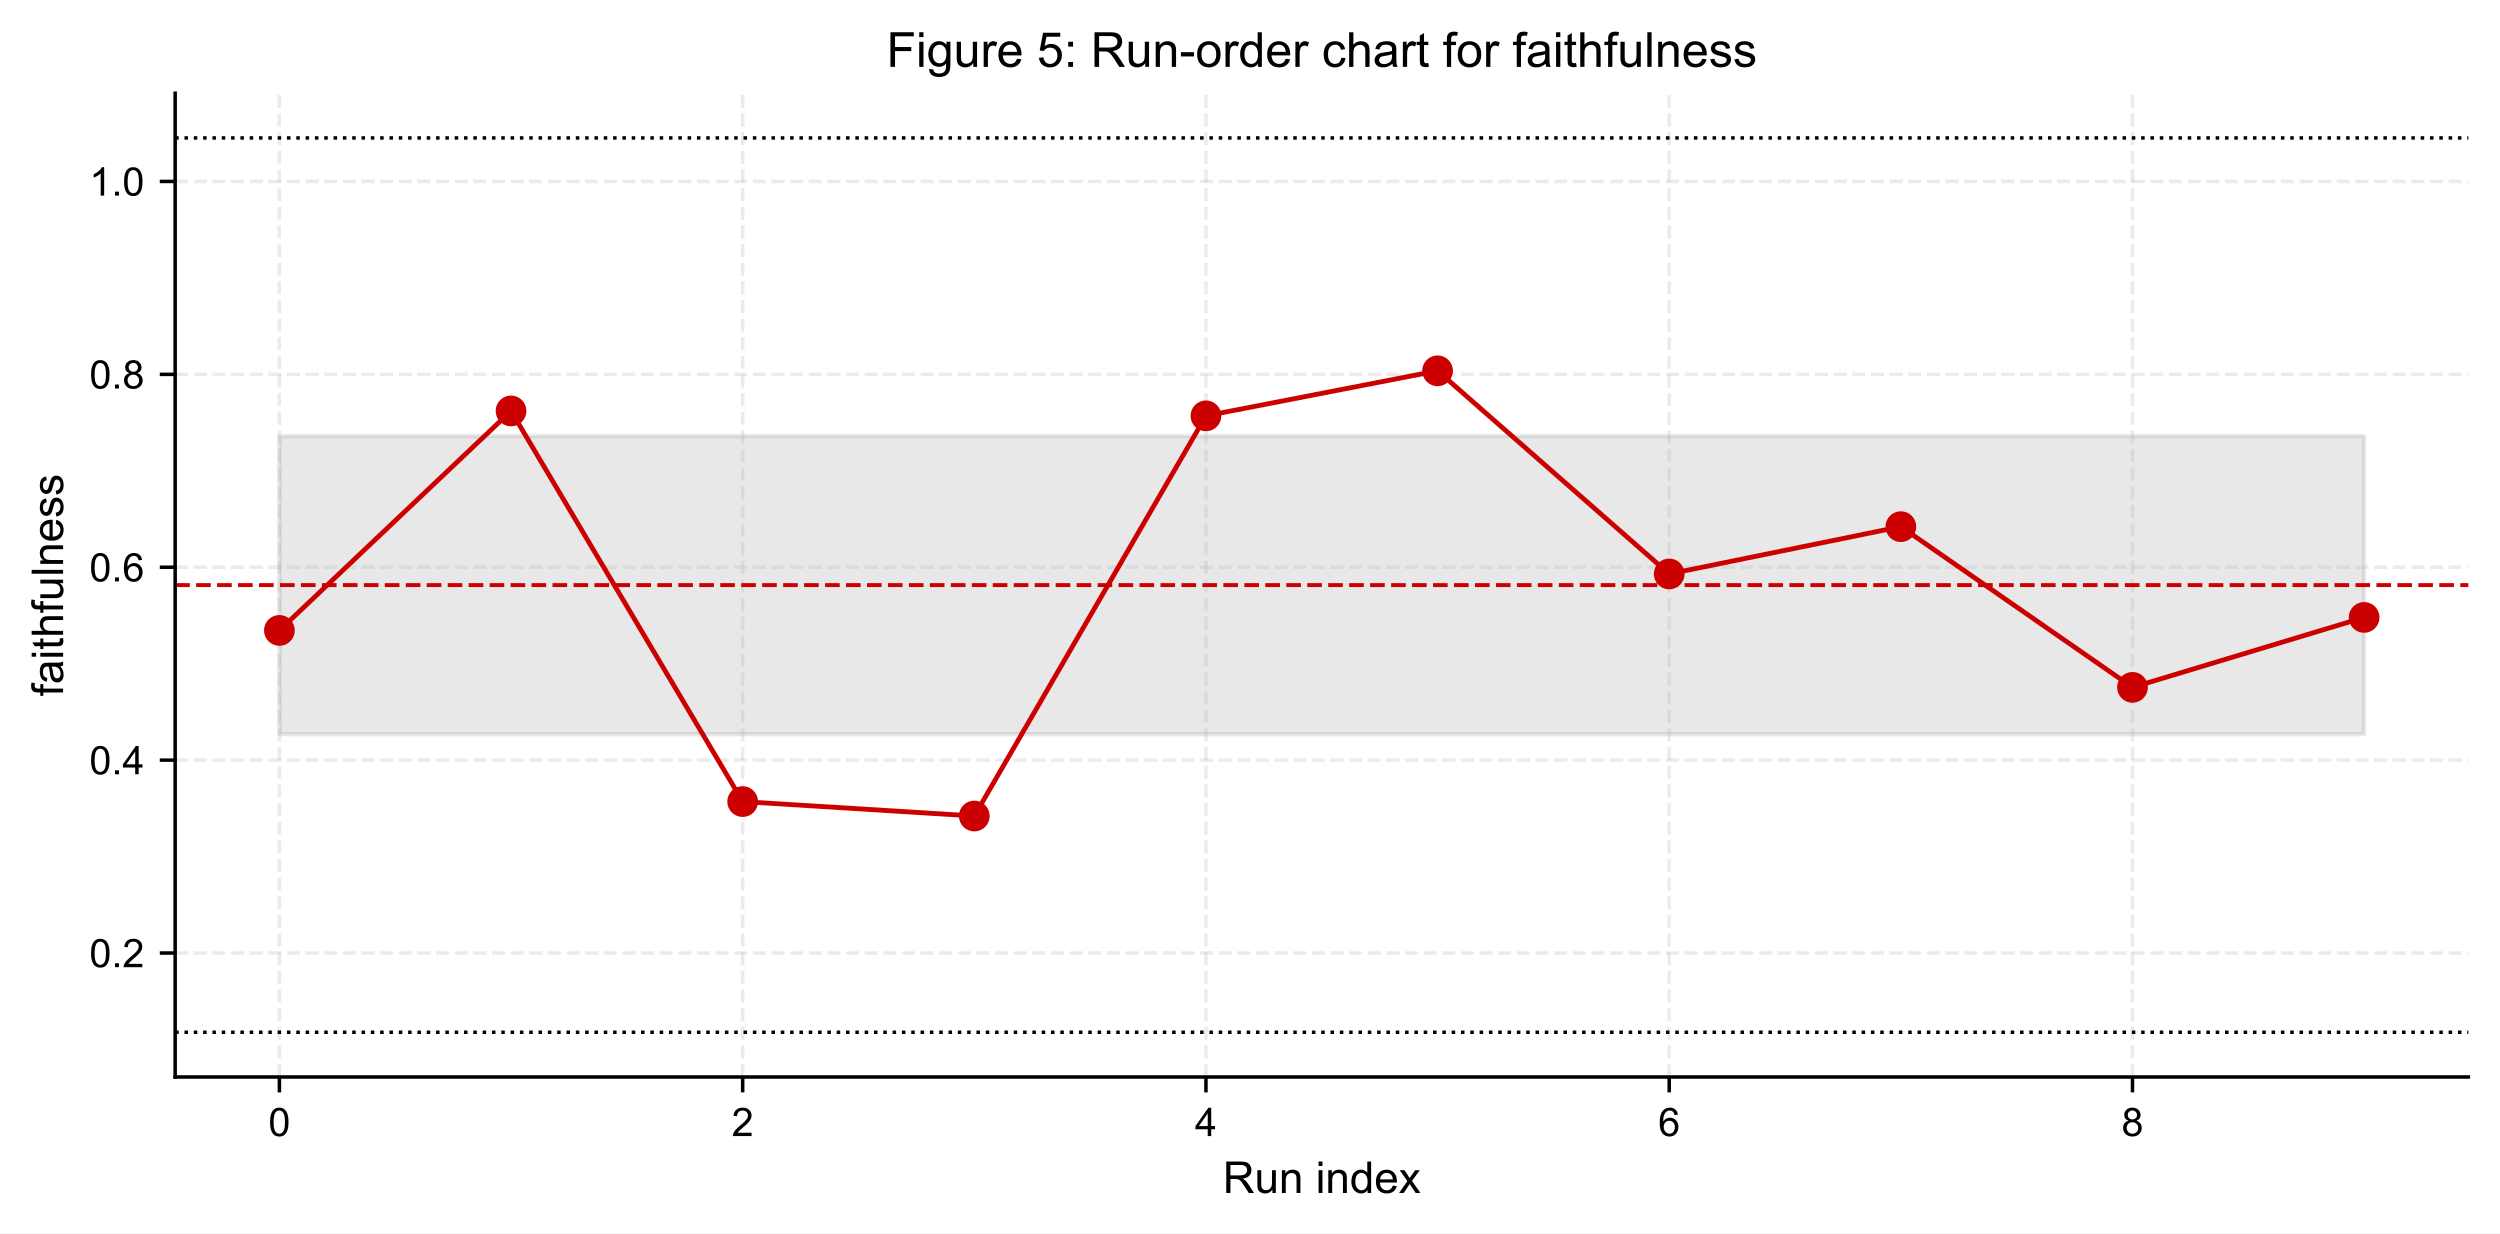
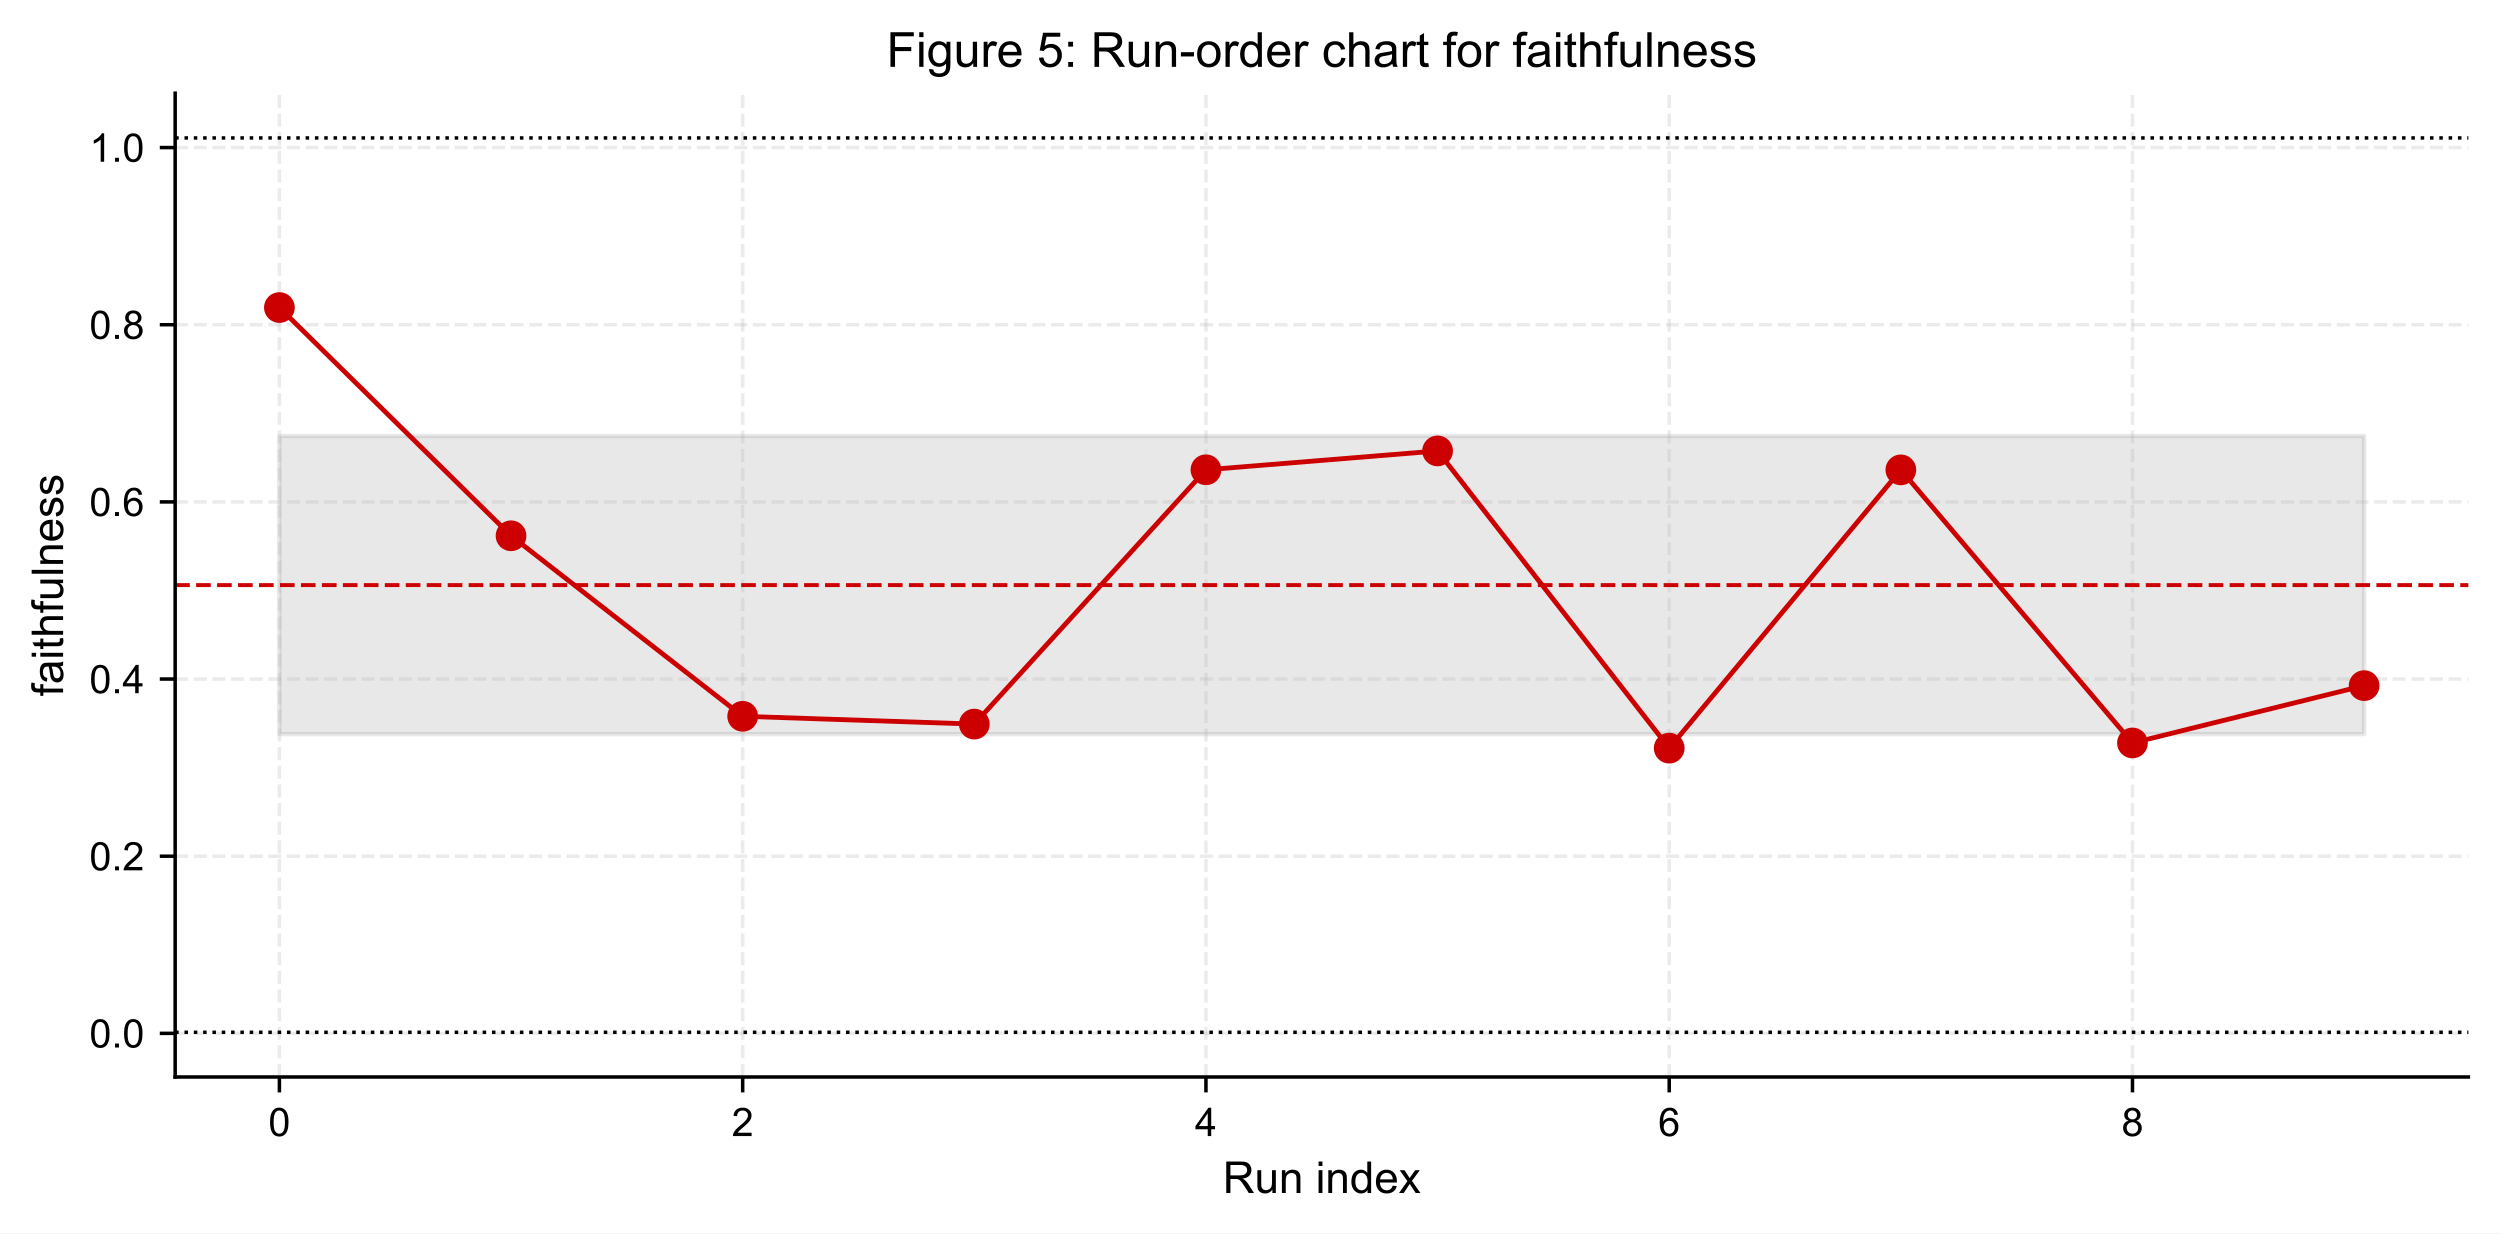
<svg xmlns="http://www.w3.org/2000/svg" xmlns:xlink="http://www.w3.org/1999/xlink" width="568.825pt" height="280.624pt" viewBox="0 0 568.825 280.624" version="1.1">
  <defs>
    <style type="text/css">*{stroke-linejoin: round; stroke-linecap: butt}</style>
  </defs>
  <g id="figure_1">
    <g id="patch_1">
      <path d="M 0 280.624  L 568.825 280.624  L 568.825 0  L 0 0  z " style="fill: #ffffff" />
    </g>
    <g id="axes_1">
      <g id="patch_2">
        <path d="M 39.855 245.048  L 561.625 245.048  L 561.625 21.208  L 39.855 21.208  z " style="fill: #ffffff" />
      </g>
      <g id="FillBetweenPolyCollection_1">
        <defs>
-           <path id="mda9b3f5dcf" d="M 63.572 -181.411  L 63.572 -113.581  L 116.276 -113.581  L 168.98 -113.581  L 221.684 -113.581  L 274.388 -113.581  L 327.092 -113.581  L 379.796 -113.581  L 432.5 -113.581  L 485.204 -113.581  L 537.908 -113.581  L 537.908 -181.411  L 537.908 -181.411  L 485.204 -181.411  L 432.5 -181.411  L 379.796 -181.411  L 327.092 -181.411  L 274.388 -181.411  L 221.684 -181.411  L 168.98 -181.411  L 116.276 -181.411  L 63.572 -181.411  z " style="stroke: #808080; stroke-opacity: 0.18" />
+           <path id="m9ef8d8606f" d="M 63.572 -181.411  L 63.572 -113.581  L 116.276 -113.581  L 168.98 -113.581  L 221.684 -113.581  L 274.388 -113.581  L 327.092 -113.581  L 379.796 -113.581  L 432.5 -113.581  L 485.204 -113.581  L 537.908 -113.581  L 537.908 -181.411  L 537.908 -181.411  L 485.204 -181.411  L 432.5 -181.411  L 379.796 -181.411  L 327.092 -181.411  L 274.388 -181.411  L 221.684 -181.411  L 168.98 -181.411  L 116.276 -181.411  L 63.572 -181.411  z " style="stroke: #808080; stroke-opacity: 0.18" />
        </defs>
-         <g clip-path="url(#pba02973e08)">
-           <use xlink:href="#mda9b3f5dcf" x="0" y="280.624" style="fill: #808080; fill-opacity: 0.18; stroke: #808080; stroke-opacity: 0.18" />
+         <g clip-path="url(#pd6c5fe3e87)">
+           <use xlink:href="#m9ef8d8606f" x="0" y="280.624" style="fill: #808080; fill-opacity: 0.18; stroke: #808080; stroke-opacity: 0.18" />
        </g>
      </g>
      <g id="matplotlib.axis_1">
        <g id="xtick_1">
          <g id="line2d_1">
-             <path d="M 63.572 245.048  L 63.572 21.208  " clip-path="url(#pba02973e08)" style="fill: none; stroke-dasharray: 2.96,1.28; stroke-dashoffset: 0; stroke: #b0b0b0; stroke-opacity: 0.25; stroke-width: 0.8" />
+             <path d="M 63.572 245.048  L 63.572 21.208  " clip-path="url(#pd6c5fe3e87)" style="fill: none; stroke-dasharray: 2.96,1.28; stroke-dashoffset: 0; stroke: #b0b0b0; stroke-opacity: 0.25; stroke-width: 0.8" />
          </g>
          <g id="line2d_2">
            <defs>
-               <path id="m760d35478d" d="M 0 0  L 0 3.5  " style="stroke: #000000; stroke-width: 0.8" />
+               <path id="m9d6b21da85" d="M 0 0  L 0 3.5  " style="stroke: #000000; stroke-width: 0.8" />
            </defs>
            <g>
-               <use xlink:href="#m760d35478d" x="63.572" y="245.048" style="stroke: #000000; stroke-width: 0.8" />
+               <use xlink:href="#m9d6b21da85" x="63.572" y="245.048" style="stroke: #000000; stroke-width: 0.8" />
            </g>
          </g>
          <g id="text_1">
            <g transform="translate(61.06971 258.4897) scale(0.09 -0.09)">
              <defs>
                <path id="ArialMT-30" d="M 266 2259  Q 266 3072 433 3567  Q 600 4063 929 4331  Q 1259 4600 1759 4600  Q 2128 4600 2406 4451  Q 2684 4303 2865 4023  Q 3047 3744 3150 3342  Q 3253 2941 3253 2259  Q 3253 1453 3087 958  Q 2922 463 2592 192  Q 2263 -78 1759 -78  Q 1097 -78 719 397  Q 266 969 266 2259  z M 844 2259  Q 844 1131 1108 757  Q 1372 384 1759 384  Q 2147 384 2411 759  Q 2675 1134 2675 2259  Q 2675 3391 2411 3762  Q 2147 4134 1753 4134  Q 1366 4134 1134 3806  Q 844 3388 844 2259  z " transform="scale(0.015625)" />
              </defs>
              <use xlink:href="#ArialMT-30" />
            </g>
          </g>
        </g>
        <g id="xtick_2">
          <g id="line2d_3">
-             <path d="M 168.98 245.048  L 168.98 21.208  " clip-path="url(#pba02973e08)" style="fill: none; stroke-dasharray: 2.96,1.28; stroke-dashoffset: 0; stroke: #b0b0b0; stroke-opacity: 0.25; stroke-width: 0.8" />
+             <path d="M 168.98 245.048  L 168.98 21.208  " clip-path="url(#pd6c5fe3e87)" style="fill: none; stroke-dasharray: 2.96,1.28; stroke-dashoffset: 0; stroke: #b0b0b0; stroke-opacity: 0.25; stroke-width: 0.8" />
          </g>
          <g id="line2d_4">
            <g>
-               <use xlink:href="#m760d35478d" x="168.98" y="245.048" style="stroke: #000000; stroke-width: 0.8" />
+               <use xlink:href="#m9d6b21da85" x="168.98" y="245.048" style="stroke: #000000; stroke-width: 0.8" />
            </g>
          </g>
          <g id="text_2">
            <g transform="translate(166.4778 258.4897) scale(0.09 -0.09)">
              <defs>
                <path id="ArialMT-32" d="M 3222 541  L 3222 0  L 194 0  Q 188 203 259 391  Q 375 700 629 1000  Q 884 1300 1366 1694  Q 2113 2306 2375 2664  Q 2638 3022 2638 3341  Q 2638 3675 2398 3904  Q 2159 4134 1775 4134  Q 1369 4134 1125 3890  Q 881 3647 878 3216  L 300 3275  Q 359 3922 746 4261  Q 1134 4600 1788 4600  Q 2447 4600 2831 4234  Q 3216 3869 3216 3328  Q 3216 3053 3103 2787  Q 2991 2522 2730 2228  Q 2469 1934 1863 1422  Q 1356 997 1212 845  Q 1069 694 975 541  L 3222 541  z " transform="scale(0.015625)" />
              </defs>
              <use xlink:href="#ArialMT-32" />
            </g>
          </g>
        </g>
        <g id="xtick_3">
          <g id="line2d_5">
-             <path d="M 274.388 245.048  L 274.388 21.208  " clip-path="url(#pba02973e08)" style="fill: none; stroke-dasharray: 2.96,1.28; stroke-dashoffset: 0; stroke: #b0b0b0; stroke-opacity: 0.25; stroke-width: 0.8" />
+             <path d="M 274.388 245.048  L 274.388 21.208  " clip-path="url(#pd6c5fe3e87)" style="fill: none; stroke-dasharray: 2.96,1.28; stroke-dashoffset: 0; stroke: #b0b0b0; stroke-opacity: 0.25; stroke-width: 0.8" />
          </g>
          <g id="line2d_6">
            <g>
-               <use xlink:href="#m760d35478d" x="274.388" y="245.048" style="stroke: #000000; stroke-width: 0.8" />
+               <use xlink:href="#m9d6b21da85" x="274.388" y="245.048" style="stroke: #000000; stroke-width: 0.8" />
            </g>
          </g>
          <g id="text_3">
            <g transform="translate(271.8859 258.4897) scale(0.09 -0.09)">
              <defs>
                <path id="ArialMT-34" d="M 2069 0  L 2069 1097  L 81 1097  L 81 1613  L 2172 4581  L 2631 4581  L 2631 1613  L 3250 1613  L 3250 1097  L 2631 1097  L 2631 0  L 2069 0  z M 2069 1613  L 2069 3678  L 634 1613  L 2069 1613  z " transform="scale(0.015625)" />
              </defs>
              <use xlink:href="#ArialMT-34" />
            </g>
          </g>
        </g>
        <g id="xtick_4">
          <g id="line2d_7">
-             <path d="M 379.796 245.048  L 379.796 21.208  " clip-path="url(#pba02973e08)" style="fill: none; stroke-dasharray: 2.96,1.28; stroke-dashoffset: 0; stroke: #b0b0b0; stroke-opacity: 0.25; stroke-width: 0.8" />
+             <path d="M 379.796 245.048  L 379.796 21.208  " clip-path="url(#pd6c5fe3e87)" style="fill: none; stroke-dasharray: 2.96,1.28; stroke-dashoffset: 0; stroke: #b0b0b0; stroke-opacity: 0.25; stroke-width: 0.8" />
          </g>
          <g id="line2d_8">
            <g>
-               <use xlink:href="#m760d35478d" x="379.796" y="245.048" style="stroke: #000000; stroke-width: 0.8" />
+               <use xlink:href="#m9d6b21da85" x="379.796" y="245.048" style="stroke: #000000; stroke-width: 0.8" />
            </g>
          </g>
          <g id="text_4">
            <g transform="translate(377.294 258.4897) scale(0.09 -0.09)">
              <defs>
                <path id="ArialMT-36" d="M 3184 3459  L 2625 3416  Q 2550 3747 2413 3897  Q 2184 4138 1850 4138  Q 1581 4138 1378 3988  Q 1113 3794 959 3422  Q 806 3050 800 2363  Q 1003 2672 1297 2822  Q 1591 2972 1913 2972  Q 2475 2972 2870 2558  Q 3266 2144 3266 1488  Q 3266 1056 3080 686  Q 2894 316 2569 119  Q 2244 -78 1831 -78  Q 1128 -78 684 439  Q 241 956 241 2144  Q 241 3472 731 4075  Q 1159 4600 1884 4600  Q 2425 4600 2770 4297  Q 3116 3994 3184 3459  z M 888 1484  Q 888 1194 1011 928  Q 1134 663 1356 523  Q 1578 384 1822 384  Q 2178 384 2434 671  Q 2691 959 2691 1453  Q 2691 1928 2437 2201  Q 2184 2475 1800 2475  Q 1419 2475 1153 2201  Q 888 1928 888 1484  z " transform="scale(0.015625)" />
              </defs>
              <use xlink:href="#ArialMT-36" />
            </g>
          </g>
        </g>
        <g id="xtick_5">
          <g id="line2d_9">
-             <path d="M 485.204 245.048  L 485.204 21.208  " clip-path="url(#pba02973e08)" style="fill: none; stroke-dasharray: 2.96,1.28; stroke-dashoffset: 0; stroke: #b0b0b0; stroke-opacity: 0.25; stroke-width: 0.8" />
+             <path d="M 485.204 245.048  L 485.204 21.208  " clip-path="url(#pd6c5fe3e87)" style="fill: none; stroke-dasharray: 2.96,1.28; stroke-dashoffset: 0; stroke: #b0b0b0; stroke-opacity: 0.25; stroke-width: 0.8" />
          </g>
          <g id="line2d_10">
            <g>
-               <use xlink:href="#m760d35478d" x="485.204" y="245.048" style="stroke: #000000; stroke-width: 0.8" />
+               <use xlink:href="#m9d6b21da85" x="485.204" y="245.048" style="stroke: #000000; stroke-width: 0.8" />
            </g>
          </g>
          <g id="text_5">
            <g transform="translate(482.702 258.4897) scale(0.09 -0.09)">
              <defs>
                <path id="ArialMT-38" d="M 1131 2484  Q 781 2613 612 2850  Q 444 3088 444 3419  Q 444 3919 803 4259  Q 1163 4600 1759 4600  Q 2359 4600 2725 4251  Q 3091 3903 3091 3403  Q 3091 3084 2923 2848  Q 2756 2613 2416 2484  Q 2838 2347 3058 2040  Q 3278 1734 3278 1309  Q 3278 722 2862 322  Q 2447 -78 1769 -78  Q 1091 -78 675 323  Q 259 725 259 1325  Q 259 1772 486 2073  Q 713 2375 1131 2484  z M 1019 3438  Q 1019 3113 1228 2906  Q 1438 2700 1772 2700  Q 2097 2700 2305 2904  Q 2513 3109 2513 3406  Q 2513 3716 2298 3927  Q 2084 4138 1766 4138  Q 1444 4138 1231 3931  Q 1019 3725 1019 3438  z M 838 1322  Q 838 1081 952 856  Q 1066 631 1291 507  Q 1516 384 1775 384  Q 2178 384 2440 643  Q 2703 903 2703 1303  Q 2703 1709 2433 1975  Q 2163 2241 1756 2241  Q 1359 2241 1098 1978  Q 838 1716 838 1322  z " transform="scale(0.015625)" />
              </defs>
              <use xlink:href="#ArialMT-38" />
            </g>
          </g>
        </g>
        <g id="text_6">
          <g transform="translate(278.227 271.4362) scale(0.1 -0.1)">
            <defs>
              <path id="ArialMT-52" d="M 503 0  L 503 4581  L 2534 4581  Q 3147 4581 3465 4457  Q 3784 4334 3975 4021  Q 4166 3709 4166 3331  Q 4166 2844 3850 2509  Q 3534 2175 2875 2084  Q 3116 1969 3241 1856  Q 3506 1613 3744 1247  L 4541 0  L 3778 0  L 3172 953  Q 2906 1366 2734 1584  Q 2563 1803 2427 1890  Q 2291 1978 2150 2013  Q 2047 2034 1813 2034  L 1109 2034  L 1109 0  L 503 0  z M 1109 2559  L 2413 2559  Q 2828 2559 3062 2645  Q 3297 2731 3419 2920  Q 3541 3109 3541 3331  Q 3541 3656 3305 3865  Q 3069 4075 2559 4075  L 1109 4075  L 1109 2559  z " transform="scale(0.015625)" />
              <path id="ArialMT-75" d="M 2597 0  L 2597 488  Q 2209 -75 1544 -75  Q 1250 -75 995 37  Q 741 150 617 320  Q 494 491 444 738  Q 409 903 409 1263  L 409 3319  L 972 3319  L 972 1478  Q 972 1038 1006 884  Q 1059 663 1231 536  Q 1403 409 1656 409  Q 1909 409 2131 539  Q 2353 669 2445 892  Q 2538 1116 2538 1541  L 2538 3319  L 3100 3319  L 3100 0  L 2597 0  z " transform="scale(0.015625)" />
              <path id="ArialMT-6e" d="M 422 0  L 422 3319  L 928 3319  L 928 2847  Q 1294 3394 1984 3394  Q 2284 3394 2536 3286  Q 2788 3178 2913 3003  Q 3038 2828 3088 2588  Q 3119 2431 3119 2041  L 3119 0  L 2556 0  L 2556 2019  Q 2556 2363 2490 2533  Q 2425 2703 2258 2804  Q 2091 2906 1866 2906  Q 1506 2906 1245 2678  Q 984 2450 984 1813  L 984 0  L 422 0  z " transform="scale(0.015625)" />
              <path id="ArialMT-20" transform="scale(0.015625)" />
              <path id="ArialMT-69" d="M 425 3934  L 425 4581  L 988 4581  L 988 3934  L 425 3934  z M 425 0  L 425 3319  L 988 3319  L 988 0  L 425 0  z " transform="scale(0.015625)" />
              <path id="ArialMT-64" d="M 2575 0  L 2575 419  Q 2259 -75 1647 -75  Q 1250 -75 917 144  Q 584 363 401 755  Q 219 1147 219 1656  Q 219 2153 384 2558  Q 550 2963 881 3178  Q 1213 3394 1622 3394  Q 1922 3394 2156 3267  Q 2391 3141 2538 2938  L 2538 4581  L 3097 4581  L 3097 0  L 2575 0  z M 797 1656  Q 797 1019 1065 703  Q 1334 388 1700 388  Q 2069 388 2326 689  Q 2584 991 2584 1609  Q 2584 2291 2321 2609  Q 2059 2928 1675 2928  Q 1300 2928 1048 2622  Q 797 2316 797 1656  z " transform="scale(0.015625)" />
              <path id="ArialMT-65" d="M 2694 1069  L 3275 997  Q 3138 488 2766 206  Q 2394 -75 1816 -75  Q 1088 -75 661 373  Q 234 822 234 1631  Q 234 2469 665 2931  Q 1097 3394 1784 3394  Q 2450 3394 2872 2941  Q 3294 2488 3294 1666  Q 3294 1616 3291 1516  L 816 1516  Q 847 969 1125 678  Q 1403 388 1819 388  Q 2128 388 2347 550  Q 2566 713 2694 1069  z M 847 1978  L 2700 1978  Q 2663 2397 2488 2606  Q 2219 2931 1791 2931  Q 1403 2931 1139 2672  Q 875 2413 847 1978  z " transform="scale(0.015625)" />
              <path id="ArialMT-78" d="M 47 0  L 1259 1725  L 138 3319  L 841 3319  L 1350 2541  Q 1494 2319 1581 2169  Q 1719 2375 1834 2534  L 2394 3319  L 3066 3319  L 1919 1756  L 3153 0  L 2463 0  L 1781 1031  L 1600 1309  L 728 0  L 47 0  z " transform="scale(0.015625)" />
            </defs>
            <use xlink:href="#ArialMT-52" />
            <use xlink:href="#ArialMT-75" transform="translate(72.2168 0)" />
            <use xlink:href="#ArialMT-6e" transform="translate(127.832 0)" />
            <use xlink:href="#ArialMT-20" transform="translate(183.4473 0)" />
            <use xlink:href="#ArialMT-69" transform="translate(211.2305 0)" />
            <use xlink:href="#ArialMT-6e" transform="translate(233.4473 0)" />
            <use xlink:href="#ArialMT-64" transform="translate(289.0625 0)" />
            <use xlink:href="#ArialMT-65" transform="translate(344.6777 0)" />
            <use xlink:href="#ArialMT-78" transform="translate(400.293 0)" />
          </g>
        </g>
      </g>
      <g id="matplotlib.axis_2">
        <g id="ytick_1">
          <g id="line2d_11">
-             <path d="M 39.855 216.842  L 561.625 216.842  " clip-path="url(#pba02973e08)" style="fill: none; stroke-dasharray: 2.96,1.28; stroke-dashoffset: 0; stroke: #b0b0b0; stroke-opacity: 0.25; stroke-width: 0.8" />
+             <path d="M 39.855 235.117  L 561.625 235.117  " clip-path="url(#pd6c5fe3e87)" style="fill: none; stroke-dasharray: 2.96,1.28; stroke-dashoffset: 0; stroke: #b0b0b0; stroke-opacity: 0.25; stroke-width: 0.8" />
          </g>
          <g id="line2d_12">
            <defs>
-               <path id="ma205e625d1" d="M 0 0  L -3.5 0  " style="stroke: #000000; stroke-width: 0.8" />
+               <path id="m0feeb9b3fe" d="M 0 0  L -3.5 0  " style="stroke: #000000; stroke-width: 0.8" />
            </defs>
            <g>
-               <use xlink:href="#ma205e625d1" x="39.855" y="216.842" style="stroke: #000000; stroke-width: 0.8" />
+               <use xlink:href="#m0feeb9b3fe" x="39.855" y="235.117" style="stroke: #000000; stroke-width: 0.8" />
            </g>
          </g>
          <g id="text_7">
-             <g transform="translate(20.34531 220.0631) scale(0.09 -0.09)">
+             <g transform="translate(20.34531 238.3382) scale(0.09 -0.09)">
              <defs>
                <path id="ArialMT-2e" d="M 581 0  L 581 641  L 1222 641  L 1222 0  L 581 0  z " transform="scale(0.015625)" />
              </defs>
              <use xlink:href="#ArialMT-30" />
              <use xlink:href="#ArialMT-2e" transform="translate(55.61523 0)" />
-               <use xlink:href="#ArialMT-32" transform="translate(83.39844 0)" />
+               <use xlink:href="#ArialMT-30" transform="translate(83.39844 0)" />
            </g>
          </g>
        </g>
        <g id="ytick_2">
          <g id="line2d_13">
-             <path d="M 39.855 172.953  L 561.625 172.953  " clip-path="url(#pba02973e08)" style="fill: none; stroke-dasharray: 2.96,1.28; stroke-dashoffset: 0; stroke: #b0b0b0; stroke-opacity: 0.25; stroke-width: 0.8" />
+             <path d="M 39.855 194.809  L 561.625 194.809  " clip-path="url(#pd6c5fe3e87)" style="fill: none; stroke-dasharray: 2.96,1.28; stroke-dashoffset: 0; stroke: #b0b0b0; stroke-opacity: 0.25; stroke-width: 0.8" />
          </g>
          <g id="line2d_14">
            <g>
-               <use xlink:href="#ma205e625d1" x="39.855" y="172.953" style="stroke: #000000; stroke-width: 0.8" />
+               <use xlink:href="#m0feeb9b3fe" x="39.855" y="194.809" style="stroke: #000000; stroke-width: 0.8" />
            </g>
          </g>
          <g id="text_8">
-             <g transform="translate(20.34531 176.1738) scale(0.09 -0.09)">
-               <use xlink:href="#ArialMT-30" />
-               <use xlink:href="#ArialMT-2e" transform="translate(55.61523 0)" />
-               <use xlink:href="#ArialMT-34" transform="translate(83.39844 0)" />
+             <g transform="translate(20.34531 198.0301) scale(0.09 -0.09)">
+               <use xlink:href="#ArialMT-30" />
+               <use xlink:href="#ArialMT-2e" transform="translate(55.61523 0)" />
+               <use xlink:href="#ArialMT-32" transform="translate(83.39844 0)" />
            </g>
          </g>
        </g>
        <g id="ytick_3">
          <g id="line2d_15">
-             <path d="M 39.855 129.063  L 561.625 129.063  " clip-path="url(#pba02973e08)" style="fill: none; stroke-dasharray: 2.96,1.28; stroke-dashoffset: 0; stroke: #b0b0b0; stroke-opacity: 0.25; stroke-width: 0.8" />
+             <path d="M 39.855 154.501  L 561.625 154.501  " clip-path="url(#pd6c5fe3e87)" style="fill: none; stroke-dasharray: 2.96,1.28; stroke-dashoffset: 0; stroke: #b0b0b0; stroke-opacity: 0.25; stroke-width: 0.8" />
          </g>
          <g id="line2d_16">
            <g>
-               <use xlink:href="#ma205e625d1" x="39.855" y="129.063" style="stroke: #000000; stroke-width: 0.8" />
+               <use xlink:href="#m0feeb9b3fe" x="39.855" y="154.501" style="stroke: #000000; stroke-width: 0.8" />
            </g>
          </g>
          <g id="text_9">
-             <g transform="translate(20.34531 132.2845) scale(0.09 -0.09)">
-               <use xlink:href="#ArialMT-30" />
-               <use xlink:href="#ArialMT-2e" transform="translate(55.61523 0)" />
-               <use xlink:href="#ArialMT-36" transform="translate(83.39844 0)" />
+             <g transform="translate(20.34531 157.722) scale(0.09 -0.09)">
+               <use xlink:href="#ArialMT-30" />
+               <use xlink:href="#ArialMT-2e" transform="translate(55.61523 0)" />
+               <use xlink:href="#ArialMT-34" transform="translate(83.39844 0)" />
            </g>
          </g>
        </g>
        <g id="ytick_4">
          <g id="line2d_17">
-             <path d="M 39.855 85.174  L 561.625 85.174  " clip-path="url(#pba02973e08)" style="fill: none; stroke-dasharray: 2.96,1.28; stroke-dashoffset: 0; stroke: #b0b0b0; stroke-opacity: 0.25; stroke-width: 0.8" />
+             <path d="M 39.855 114.193  L 561.625 114.193  " clip-path="url(#pd6c5fe3e87)" style="fill: none; stroke-dasharray: 2.96,1.28; stroke-dashoffset: 0; stroke: #b0b0b0; stroke-opacity: 0.25; stroke-width: 0.8" />
          </g>
          <g id="line2d_18">
            <g>
-               <use xlink:href="#ma205e625d1" x="39.855" y="85.174" style="stroke: #000000; stroke-width: 0.8" />
+               <use xlink:href="#m0feeb9b3fe" x="39.855" y="114.193" style="stroke: #000000; stroke-width: 0.8" />
            </g>
          </g>
          <g id="text_10">
-             <g transform="translate(20.34531 88.39517) scale(0.09 -0.09)">
-               <use xlink:href="#ArialMT-30" />
-               <use xlink:href="#ArialMT-2e" transform="translate(55.61523 0)" />
-               <use xlink:href="#ArialMT-38" transform="translate(83.39844 0)" />
+             <g transform="translate(20.34531 117.4138) scale(0.09 -0.09)">
+               <use xlink:href="#ArialMT-30" />
+               <use xlink:href="#ArialMT-2e" transform="translate(55.61523 0)" />
+               <use xlink:href="#ArialMT-36" transform="translate(83.39844 0)" />
            </g>
          </g>
        </g>
        <g id="ytick_5">
          <g id="line2d_19">
-             <path d="M 39.855 41.285  L 561.625 41.285  " clip-path="url(#pba02973e08)" style="fill: none; stroke-dasharray: 2.96,1.28; stroke-dashoffset: 0; stroke: #b0b0b0; stroke-opacity: 0.25; stroke-width: 0.8" />
+             <path d="M 39.855 73.885  L 561.625 73.885  " clip-path="url(#pd6c5fe3e87)" style="fill: none; stroke-dasharray: 2.96,1.28; stroke-dashoffset: 0; stroke: #b0b0b0; stroke-opacity: 0.25; stroke-width: 0.8" />
          </g>
          <g id="line2d_20">
            <g>
-               <use xlink:href="#ma205e625d1" x="39.855" y="41.285" style="stroke: #000000; stroke-width: 0.8" />
+               <use xlink:href="#m0feeb9b3fe" x="39.855" y="73.885" style="stroke: #000000; stroke-width: 0.8" />
            </g>
          </g>
          <g id="text_11">
-             <g transform="translate(20.34531 44.50586) scale(0.09 -0.09)">
+             <g transform="translate(20.34531 77.10571) scale(0.09 -0.09)">
+               <use xlink:href="#ArialMT-30" />
+               <use xlink:href="#ArialMT-2e" transform="translate(55.61523 0)" />
+               <use xlink:href="#ArialMT-38" transform="translate(83.39844 0)" />
+             </g>
+           </g>
+         </g>
+         <g id="ytick_6">
+           <g id="line2d_21">
+             <path d="M 39.855 33.577  L 561.625 33.577  " clip-path="url(#pd6c5fe3e87)" style="fill: none; stroke-dasharray: 2.96,1.28; stroke-dashoffset: 0; stroke: #b0b0b0; stroke-opacity: 0.25; stroke-width: 0.8" />
+           </g>
+           <g id="line2d_22">
+             <g>
+               <use xlink:href="#m0feeb9b3fe" x="39.855" y="33.577" style="stroke: #000000; stroke-width: 0.8" />
+             </g>
+           </g>
+           <g id="text_12">
+             <g transform="translate(20.34531 36.79757) scale(0.09 -0.09)">
              <defs>
                <path id="ArialMT-31" d="M 2384 0  L 1822 0  L 1822 3584  Q 1619 3391 1289 3197  Q 959 3003 697 2906  L 697 3450  Q 1169 3672 1522 3987  Q 1875 4303 2022 4600  L 2384 4600  L 2384 0  z " transform="scale(0.015625)" />
              </defs>
              <use xlink:href="#ArialMT-31" />
              <use xlink:href="#ArialMT-2e" transform="translate(55.61523 0)" />
              <use xlink:href="#ArialMT-30" transform="translate(83.39844 0)" />
            </g>
          </g>
        </g>
-         <g id="text_12">
+         <g id="text_13">
          <g transform="translate(14.35781 158.4191) rotate(-90) scale(0.1 -0.1)">
            <defs>
              <path id="ArialMT-66" d="M 556 0  L 556 2881  L 59 2881  L 59 3319  L 556 3319  L 556 3672  Q 556 4006 616 4169  Q 697 4388 901 4523  Q 1106 4659 1475 4659  Q 1713 4659 2000 4603  L 1916 4113  Q 1741 4144 1584 4144  Q 1328 4144 1222 4034  Q 1116 3925 1116 3625  L 1116 3319  L 1763 3319  L 1763 2881  L 1116 2881  L 1116 0  L 556 0  z " transform="scale(0.015625)" />
              <path id="ArialMT-61" d="M 2588 409  Q 2275 144 1986 34  Q 1697 -75 1366 -75  Q 819 -75 525 192  Q 231 459 231 875  Q 231 1119 342 1320  Q 453 1522 633 1644  Q 813 1766 1038 1828  Q 1203 1872 1538 1913  Q 2219 1994 2541 2106  Q 2544 2222 2544 2253  Q 2544 2597 2384 2738  Q 2169 2928 1744 2928  Q 1347 2928 1158 2789  Q 969 2650 878 2297  L 328 2372  Q 403 2725 575 2942  Q 747 3159 1072 3276  Q 1397 3394 1825 3394  Q 2250 3394 2515 3294  Q 2781 3194 2906 3042  Q 3031 2891 3081 2659  Q 3109 2516 3109 2141  L 3109 1391  Q 3109 606 3145 398  Q 3181 191 3288 0  L 2700 0  Q 2613 175 2588 409  z M 2541 1666  Q 2234 1541 1622 1453  Q 1275 1403 1131 1340  Q 988 1278 909 1158  Q 831 1038 831 891  Q 831 666 1001 516  Q 1172 366 1500 366  Q 1825 366 2078 508  Q 2331 650 2450 897  Q 2541 1088 2541 1459  L 2541 1666  z " transform="scale(0.015625)" />
              <path id="ArialMT-74" d="M 1650 503  L 1731 6  Q 1494 -44 1306 -44  Q 1000 -44 831 53  Q 663 150 594 308  Q 525 466 525 972  L 525 2881  L 113 2881  L 113 3319  L 525 3319  L 525 4141  L 1084 4478  L 1084 3319  L 1650 3319  L 1650 2881  L 1084 2881  L 1084 941  Q 1084 700 1114 631  Q 1144 563 1211 522  Q 1278 481 1403 481  Q 1497 481 1650 503  z " transform="scale(0.015625)" />
              <path id="ArialMT-68" d="M 422 0  L 422 4581  L 984 4581  L 984 2938  Q 1378 3394 1978 3394  Q 2347 3394 2619 3248  Q 2891 3103 3008 2847  Q 3125 2591 3125 2103  L 3125 0  L 2563 0  L 2563 2103  Q 2563 2525 2380 2717  Q 2197 2909 1863 2909  Q 1613 2909 1392 2779  Q 1172 2650 1078 2428  Q 984 2206 984 1816  L 984 0  L 422 0  z " transform="scale(0.015625)" />
              <path id="ArialMT-6c" d="M 409 0  L 409 4581  L 972 4581  L 972 0  L 409 0  z " transform="scale(0.015625)" />
              <path id="ArialMT-73" d="M 197 991  L 753 1078  Q 800 744 1014 566  Q 1228 388 1613 388  Q 2000 388 2187 545  Q 2375 703 2375 916  Q 2375 1106 2209 1216  Q 2094 1291 1634 1406  Q 1016 1563 777 1677  Q 538 1791 414 1992  Q 291 2194 291 2438  Q 291 2659 392 2848  Q 494 3038 669 3163  Q 800 3259 1026 3326  Q 1253 3394 1513 3394  Q 1903 3394 2198 3281  Q 2494 3169 2634 2976  Q 2775 2784 2828 2463  L 2278 2388  Q 2241 2644 2061 2787  Q 1881 2931 1553 2931  Q 1166 2931 1000 2803  Q 834 2675 834 2503  Q 834 2394 903 2306  Q 972 2216 1119 2156  Q 1203 2125 1616 2013  Q 2213 1853 2448 1751  Q 2684 1650 2818 1456  Q 2953 1263 2953 975  Q 2953 694 2789 445  Q 2625 197 2315 61  Q 2006 -75 1616 -75  Q 969 -75 630 194  Q 291 463 197 991  z " transform="scale(0.015625)" />
            </defs>
            <use xlink:href="#ArialMT-66" />
            <use xlink:href="#ArialMT-61" transform="translate(27.7832 0)" />
            <use xlink:href="#ArialMT-69" transform="translate(83.39844 0)" />
            <use xlink:href="#ArialMT-74" transform="translate(105.6152 0)" />
            <use xlink:href="#ArialMT-68" transform="translate(133.3984 0)" />
            <use xlink:href="#ArialMT-66" transform="translate(189.0137 0)" />
            <use xlink:href="#ArialMT-75" transform="translate(216.7969 0)" />
            <use xlink:href="#ArialMT-6c" transform="translate(272.4121 0)" />
            <use xlink:href="#ArialMT-6e" transform="translate(294.6289 0)" />
            <use xlink:href="#ArialMT-65" transform="translate(350.2441 0)" />
            <use xlink:href="#ArialMT-73" transform="translate(405.8594 0)" />
            <use xlink:href="#ArialMT-73" transform="translate(455.8594 0)" />
          </g>
        </g>
      </g>
-       <g id="line2d_21">
-         <path d="M 63.572 143.437  L 116.276 93.502  L 168.98 182.385  L 221.684 185.669  L 274.388 94.617  L 327.092 84.37  L 379.796 130.587  L 432.5 119.834  L 485.204 156.394  L 537.908 140.481  " clip-path="url(#pba02973e08)" style="fill: none; stroke: #cc0000; stroke-width: 1.1; stroke-linecap: square" />
+       <g id="line2d_23">
+         <path d="M 63.572 69.975  L 116.276 121.908  L 168.98 162.978  L 221.684 164.752  L 274.388 106.891  L 327.092 102.598  L 379.796 170.224  L 432.5 106.908  L 485.204 169.044  L 537.908 155.999  " clip-path="url(#pd6c5fe3e87)" style="fill: none; stroke: #cc0000; stroke-width: 1.1; stroke-linecap: square" />
        <defs>
-           <path id="m59646fe1e7" d="M 0 3  C 0.796 3 1.559 2.684 2.121 2.121  C 2.684 1.559 3 0.796 3 0  C 3 -0.796 2.684 -1.559 2.121 -2.121  C 1.559 -2.684 0.796 -3 0 -3  C -0.796 -3 -1.559 -2.684 -2.121 -2.121  C -2.684 -1.559 -3 -0.796 -3 0  C -3 0.796 -2.684 1.559 -2.121 2.121  C -1.559 2.684 -0.796 3 0 3  z " style="stroke: #cc0000" />
+           <path id="mfa6bedb104" d="M 0 3  C 0.796 3 1.559 2.684 2.121 2.121  C 2.684 1.559 3 0.796 3 0  C 3 -0.796 2.684 -1.559 2.121 -2.121  C 1.559 -2.684 0.796 -3 0 -3  C -0.796 -3 -1.559 -2.684 -2.121 -2.121  C -2.684 -1.559 -3 -0.796 -3 0  C -3 0.796 -2.684 1.559 -2.121 2.121  C -1.559 2.684 -0.796 3 0 3  z " style="stroke: #cc0000" />
        </defs>
-         <g clip-path="url(#pba02973e08)">
-           <use xlink:href="#m59646fe1e7" x="63.572" y="143.437" style="fill: #cc0000; stroke: #cc0000" />
-           <use xlink:href="#m59646fe1e7" x="116.276" y="93.502" style="fill: #cc0000; stroke: #cc0000" />
-           <use xlink:href="#m59646fe1e7" x="168.98" y="182.385" style="fill: #cc0000; stroke: #cc0000" />
-           <use xlink:href="#m59646fe1e7" x="221.684" y="185.669" style="fill: #cc0000; stroke: #cc0000" />
-           <use xlink:href="#m59646fe1e7" x="274.388" y="94.617" style="fill: #cc0000; stroke: #cc0000" />
-           <use xlink:href="#m59646fe1e7" x="327.092" y="84.37" style="fill: #cc0000; stroke: #cc0000" />
-           <use xlink:href="#m59646fe1e7" x="379.796" y="130.587" style="fill: #cc0000; stroke: #cc0000" />
-           <use xlink:href="#m59646fe1e7" x="432.5" y="119.834" style="fill: #cc0000; stroke: #cc0000" />
-           <use xlink:href="#m59646fe1e7" x="485.204" y="156.394" style="fill: #cc0000; stroke: #cc0000" />
-           <use xlink:href="#m59646fe1e7" x="537.908" y="140.481" style="fill: #cc0000; stroke: #cc0000" />
-         </g>
-       </g>
-       <g id="line2d_22">
-         <path d="M 39.855 133.128  L 561.625 133.128  " clip-path="url(#pba02973e08)" style="fill: none; stroke-dasharray: 3.33,1.44; stroke-dashoffset: 0; stroke: #cc0000; stroke-width: 0.9" />
-       </g>
-       <g id="line2d_23">
-         <path d="M 39.855 31.382  L 561.625 31.382  " clip-path="url(#pba02973e08)" style="fill: none; stroke-dasharray: 0.8,1.32; stroke-dashoffset: 0; stroke: #000000; stroke-width: 0.8" />
+         <g clip-path="url(#pd6c5fe3e87)">
+           <use xlink:href="#mfa6bedb104" x="63.572" y="69.975" style="fill: #cc0000; stroke: #cc0000" />
+           <use xlink:href="#mfa6bedb104" x="116.276" y="121.908" style="fill: #cc0000; stroke: #cc0000" />
+           <use xlink:href="#mfa6bedb104" x="168.98" y="162.978" style="fill: #cc0000; stroke: #cc0000" />
+           <use xlink:href="#mfa6bedb104" x="221.684" y="164.752" style="fill: #cc0000; stroke: #cc0000" />
+           <use xlink:href="#mfa6bedb104" x="274.388" y="106.891" style="fill: #cc0000; stroke: #cc0000" />
+           <use xlink:href="#mfa6bedb104" x="327.092" y="102.598" style="fill: #cc0000; stroke: #cc0000" />
+           <use xlink:href="#mfa6bedb104" x="379.796" y="170.224" style="fill: #cc0000; stroke: #cc0000" />
+           <use xlink:href="#mfa6bedb104" x="432.5" y="106.908" style="fill: #cc0000; stroke: #cc0000" />
+           <use xlink:href="#mfa6bedb104" x="485.204" y="169.044" style="fill: #cc0000; stroke: #cc0000" />
+           <use xlink:href="#mfa6bedb104" x="537.908" y="155.999" style="fill: #cc0000; stroke: #cc0000" />
+         </g>
      </g>
      <g id="line2d_24">
-         <path d="M 39.855 234.873  L 561.625 234.873  " clip-path="url(#pba02973e08)" style="fill: none; stroke-dasharray: 0.8,1.32; stroke-dashoffset: 0; stroke: #000000; stroke-width: 0.8" />
+         <path d="M 39.855 133.128  L 561.625 133.128  " clip-path="url(#pd6c5fe3e87)" style="fill: none; stroke-dasharray: 3.33,1.44; stroke-dashoffset: 0; stroke: #cc0000; stroke-width: 0.9" />
+       </g>
+       <g id="line2d_25">
+         <path d="M 39.855 31.382  L 561.625 31.382  " clip-path="url(#pd6c5fe3e87)" style="fill: none; stroke-dasharray: 0.8,1.32; stroke-dashoffset: 0; stroke: #000000; stroke-width: 0.8" />
+       </g>
+       <g id="line2d_26">
+         <path d="M 39.855 234.873  L 561.625 234.873  " clip-path="url(#pd6c5fe3e87)" style="fill: none; stroke-dasharray: 0.8,1.32; stroke-dashoffset: 0; stroke: #000000; stroke-width: 0.8" />
      </g>
      <g id="patch_3">
        <path d="M 39.855 245.048  L 39.855 21.208  " style="fill: none; stroke: #000000; stroke-width: 0.8; stroke-linejoin: miter; stroke-linecap: square" />
      </g>
      <g id="patch_4">
        <path d="M 39.855 245.048  L 561.625 245.048  " style="fill: none; stroke: #000000; stroke-width: 0.8; stroke-linejoin: miter; stroke-linecap: square" />
      </g>
-       <g id="text_13">
+       <g id="text_14">
        <g transform="translate(201.7025 15.20766) scale(0.11 -0.11)">
          <defs>
            <path id="ArialMT-46" d="M 525 0  L 525 4581  L 3616 4581  L 3616 4041  L 1131 4041  L 1131 2622  L 3281 2622  L 3281 2081  L 1131 2081  L 1131 0  L 525 0  z " transform="scale(0.015625)" />
            <path id="ArialMT-67" d="M 319 -275  L 866 -356  Q 900 -609 1056 -725  Q 1266 -881 1628 -881  Q 2019 -881 2231 -725  Q 2444 -569 2519 -288  Q 2563 -116 2559 434  Q 2191 0 1641 0  Q 956 0 581 494  Q 206 988 206 1678  Q 206 2153 378 2554  Q 550 2956 876 3175  Q 1203 3394 1644 3394  Q 2231 3394 2613 2919  L 2613 3319  L 3131 3319  L 3131 450  Q 3131 -325 2973 -648  Q 2816 -972 2473 -1159  Q 2131 -1347 1631 -1347  Q 1038 -1347 672 -1080  Q 306 -813 319 -275  z M 784 1719  Q 784 1066 1043 766  Q 1303 466 1694 466  Q 2081 466 2343 764  Q 2606 1063 2606 1700  Q 2606 2309 2336 2618  Q 2066 2928 1684 2928  Q 1309 2928 1046 2623  Q 784 2319 784 1719  z " transform="scale(0.015625)" />
            <path id="ArialMT-72" d="M 416 0  L 416 3319  L 922 3319  L 922 2816  Q 1116 3169 1280 3281  Q 1444 3394 1641 3394  Q 1925 3394 2219 3213  L 2025 2691  Q 1819 2813 1613 2813  Q 1428 2813 1281 2702  Q 1134 2591 1072 2394  Q 978 2094 978 1738  L 978 0  L 416 0  z " transform="scale(0.015625)" />
            <path id="ArialMT-35" d="M 266 1200  L 856 1250  Q 922 819 1161 601  Q 1400 384 1738 384  Q 2144 384 2425 690  Q 2706 997 2706 1503  Q 2706 1984 2436 2262  Q 2166 2541 1728 2541  Q 1456 2541 1237 2417  Q 1019 2294 894 2097  L 366 2166  L 809 4519  L 3088 4519  L 3088 3981  L 1259 3981  L 1013 2750  Q 1425 3038 1878 3038  Q 2478 3038 2890 2622  Q 3303 2206 3303 1553  Q 3303 931 2941 478  Q 2500 -78 1738 -78  Q 1113 -78 717 272  Q 322 622 266 1200  z " transform="scale(0.015625)" />
            <path id="ArialMT-3a" d="M 578 2678  L 578 3319  L 1219 3319  L 1219 2678  L 578 2678  z M 578 0  L 578 641  L 1219 641  L 1219 0  L 578 0  z " transform="scale(0.015625)" />
            <path id="ArialMT-2d" d="M 203 1375  L 203 1941  L 1931 1941  L 1931 1375  L 203 1375  z " transform="scale(0.015625)" />
            <path id="ArialMT-6f" d="M 213 1659  Q 213 2581 725 3025  Q 1153 3394 1769 3394  Q 2453 3394 2887 2945  Q 3322 2497 3322 1706  Q 3322 1066 3130 698  Q 2938 331 2570 128  Q 2203 -75 1769 -75  Q 1072 -75 642 372  Q 213 819 213 1659  z M 791 1659  Q 791 1022 1069 705  Q 1347 388 1769 388  Q 2188 388 2466 706  Q 2744 1025 2744 1678  Q 2744 2294 2464 2611  Q 2184 2928 1769 2928  Q 1347 2928 1069 2612  Q 791 2297 791 1659  z " transform="scale(0.015625)" />
            <path id="ArialMT-63" d="M 2588 1216  L 3141 1144  Q 3050 572 2676 248  Q 2303 -75 1759 -75  Q 1078 -75 664 370  Q 250 816 250 1647  Q 250 2184 428 2587  Q 606 2991 970 3192  Q 1334 3394 1763 3394  Q 2303 3394 2647 3120  Q 2991 2847 3088 2344  L 2541 2259  Q 2463 2594 2264 2762  Q 2066 2931 1784 2931  Q 1359 2931 1093 2626  Q 828 2322 828 1663  Q 828 994 1084 691  Q 1341 388 1753 388  Q 2084 388 2306 591  Q 2528 794 2588 1216  z " transform="scale(0.015625)" />
          </defs>
          <use xlink:href="#ArialMT-46" />
          <use xlink:href="#ArialMT-69" transform="translate(61.08398 0)" />
          <use xlink:href="#ArialMT-67" transform="translate(83.30078 0)" />
          <use xlink:href="#ArialMT-75" transform="translate(138.916 0)" />
          <use xlink:href="#ArialMT-72" transform="translate(194.5312 0)" />
          <use xlink:href="#ArialMT-65" transform="translate(227.832 0)" />
          <use xlink:href="#ArialMT-20" transform="translate(283.4473 0)" />
          <use xlink:href="#ArialMT-35" transform="translate(311.2305 0)" />
          <use xlink:href="#ArialMT-3a" transform="translate(366.8457 0)" />
          <use xlink:href="#ArialMT-20" transform="translate(394.6289 0)" />
          <use xlink:href="#ArialMT-52" transform="translate(422.4121 0)" />
          <use xlink:href="#ArialMT-75" transform="translate(494.6289 0)" />
          <use xlink:href="#ArialMT-6e" transform="translate(550.2441 0)" />
          <use xlink:href="#ArialMT-2d" transform="translate(605.8594 0)" />
          <use xlink:href="#ArialMT-6f" transform="translate(639.1602 0)" />
          <use xlink:href="#ArialMT-72" transform="translate(694.7754 0)" />
          <use xlink:href="#ArialMT-64" transform="translate(728.0762 0)" />
          <use xlink:href="#ArialMT-65" transform="translate(783.6914 0)" />
          <use xlink:href="#ArialMT-72" transform="translate(839.3066 0)" />
          <use xlink:href="#ArialMT-20" transform="translate(872.6074 0)" />
          <use xlink:href="#ArialMT-63" transform="translate(900.3906 0)" />
          <use xlink:href="#ArialMT-68" transform="translate(950.3906 0)" />
          <use xlink:href="#ArialMT-61" transform="translate(1006.006 0)" />
          <use xlink:href="#ArialMT-72" transform="translate(1061.621 0)" />
          <use xlink:href="#ArialMT-74" transform="translate(1094.922 0)" />
          <use xlink:href="#ArialMT-20" transform="translate(1122.705 0)" />
          <use xlink:href="#ArialMT-66" transform="translate(1150.488 0)" />
          <use xlink:href="#ArialMT-6f" transform="translate(1178.271 0)" />
          <use xlink:href="#ArialMT-72" transform="translate(1233.887 0)" />
          <use xlink:href="#ArialMT-20" transform="translate(1267.188 0)" />
          <use xlink:href="#ArialMT-66" transform="translate(1294.971 0)" />
          <use xlink:href="#ArialMT-61" transform="translate(1322.754 0)" />
          <use xlink:href="#ArialMT-69" transform="translate(1378.369 0)" />
          <use xlink:href="#ArialMT-74" transform="translate(1400.586 0)" />
          <use xlink:href="#ArialMT-68" transform="translate(1428.369 0)" />
          <use xlink:href="#ArialMT-66" transform="translate(1483.984 0)" />
          <use xlink:href="#ArialMT-75" transform="translate(1511.768 0)" />
          <use xlink:href="#ArialMT-6c" transform="translate(1567.383 0)" />
          <use xlink:href="#ArialMT-6e" transform="translate(1589.6 0)" />
          <use xlink:href="#ArialMT-65" transform="translate(1645.215 0)" />
          <use xlink:href="#ArialMT-73" transform="translate(1700.83 0)" />
          <use xlink:href="#ArialMT-73" transform="translate(1750.83 0)" />
        </g>
      </g>
    </g>
  </g>
  <defs>
-     <clipPath id="pba02973e08">
+     <clipPath id="pd6c5fe3e87">
      <rect x="39.855" y="21.208" width="521.77" height="223.84" />
    </clipPath>
  </defs>
</svg>
